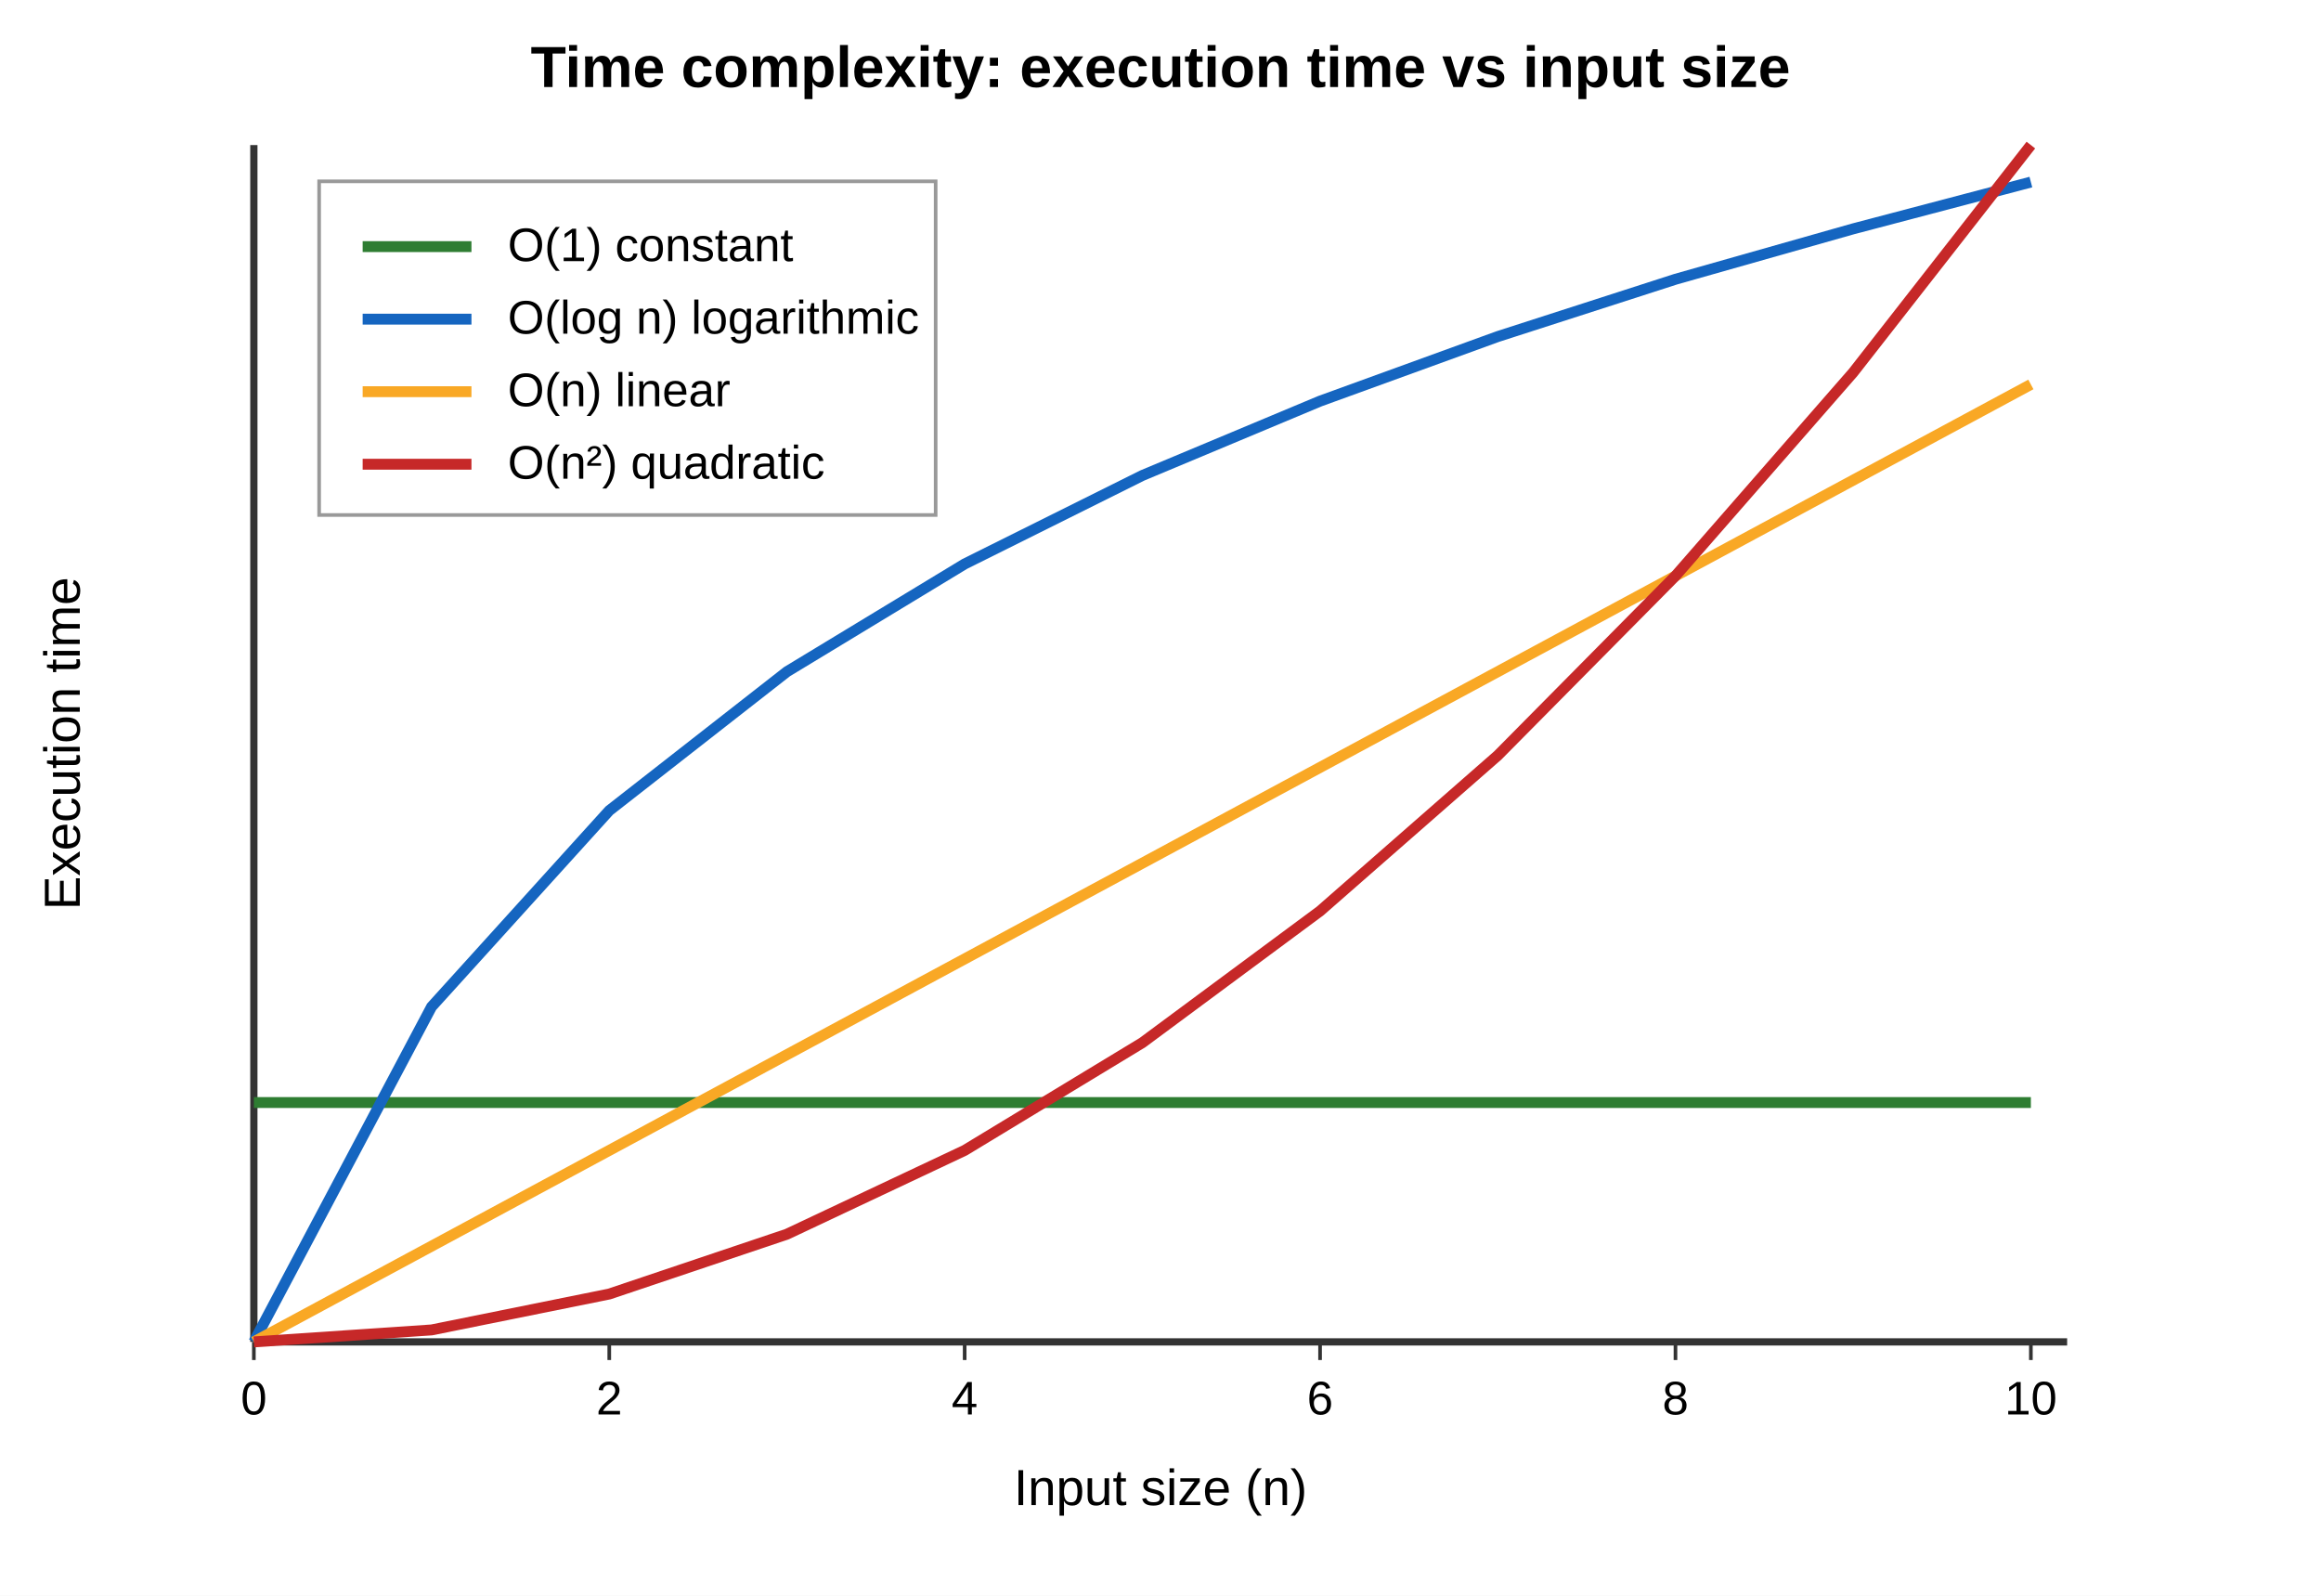
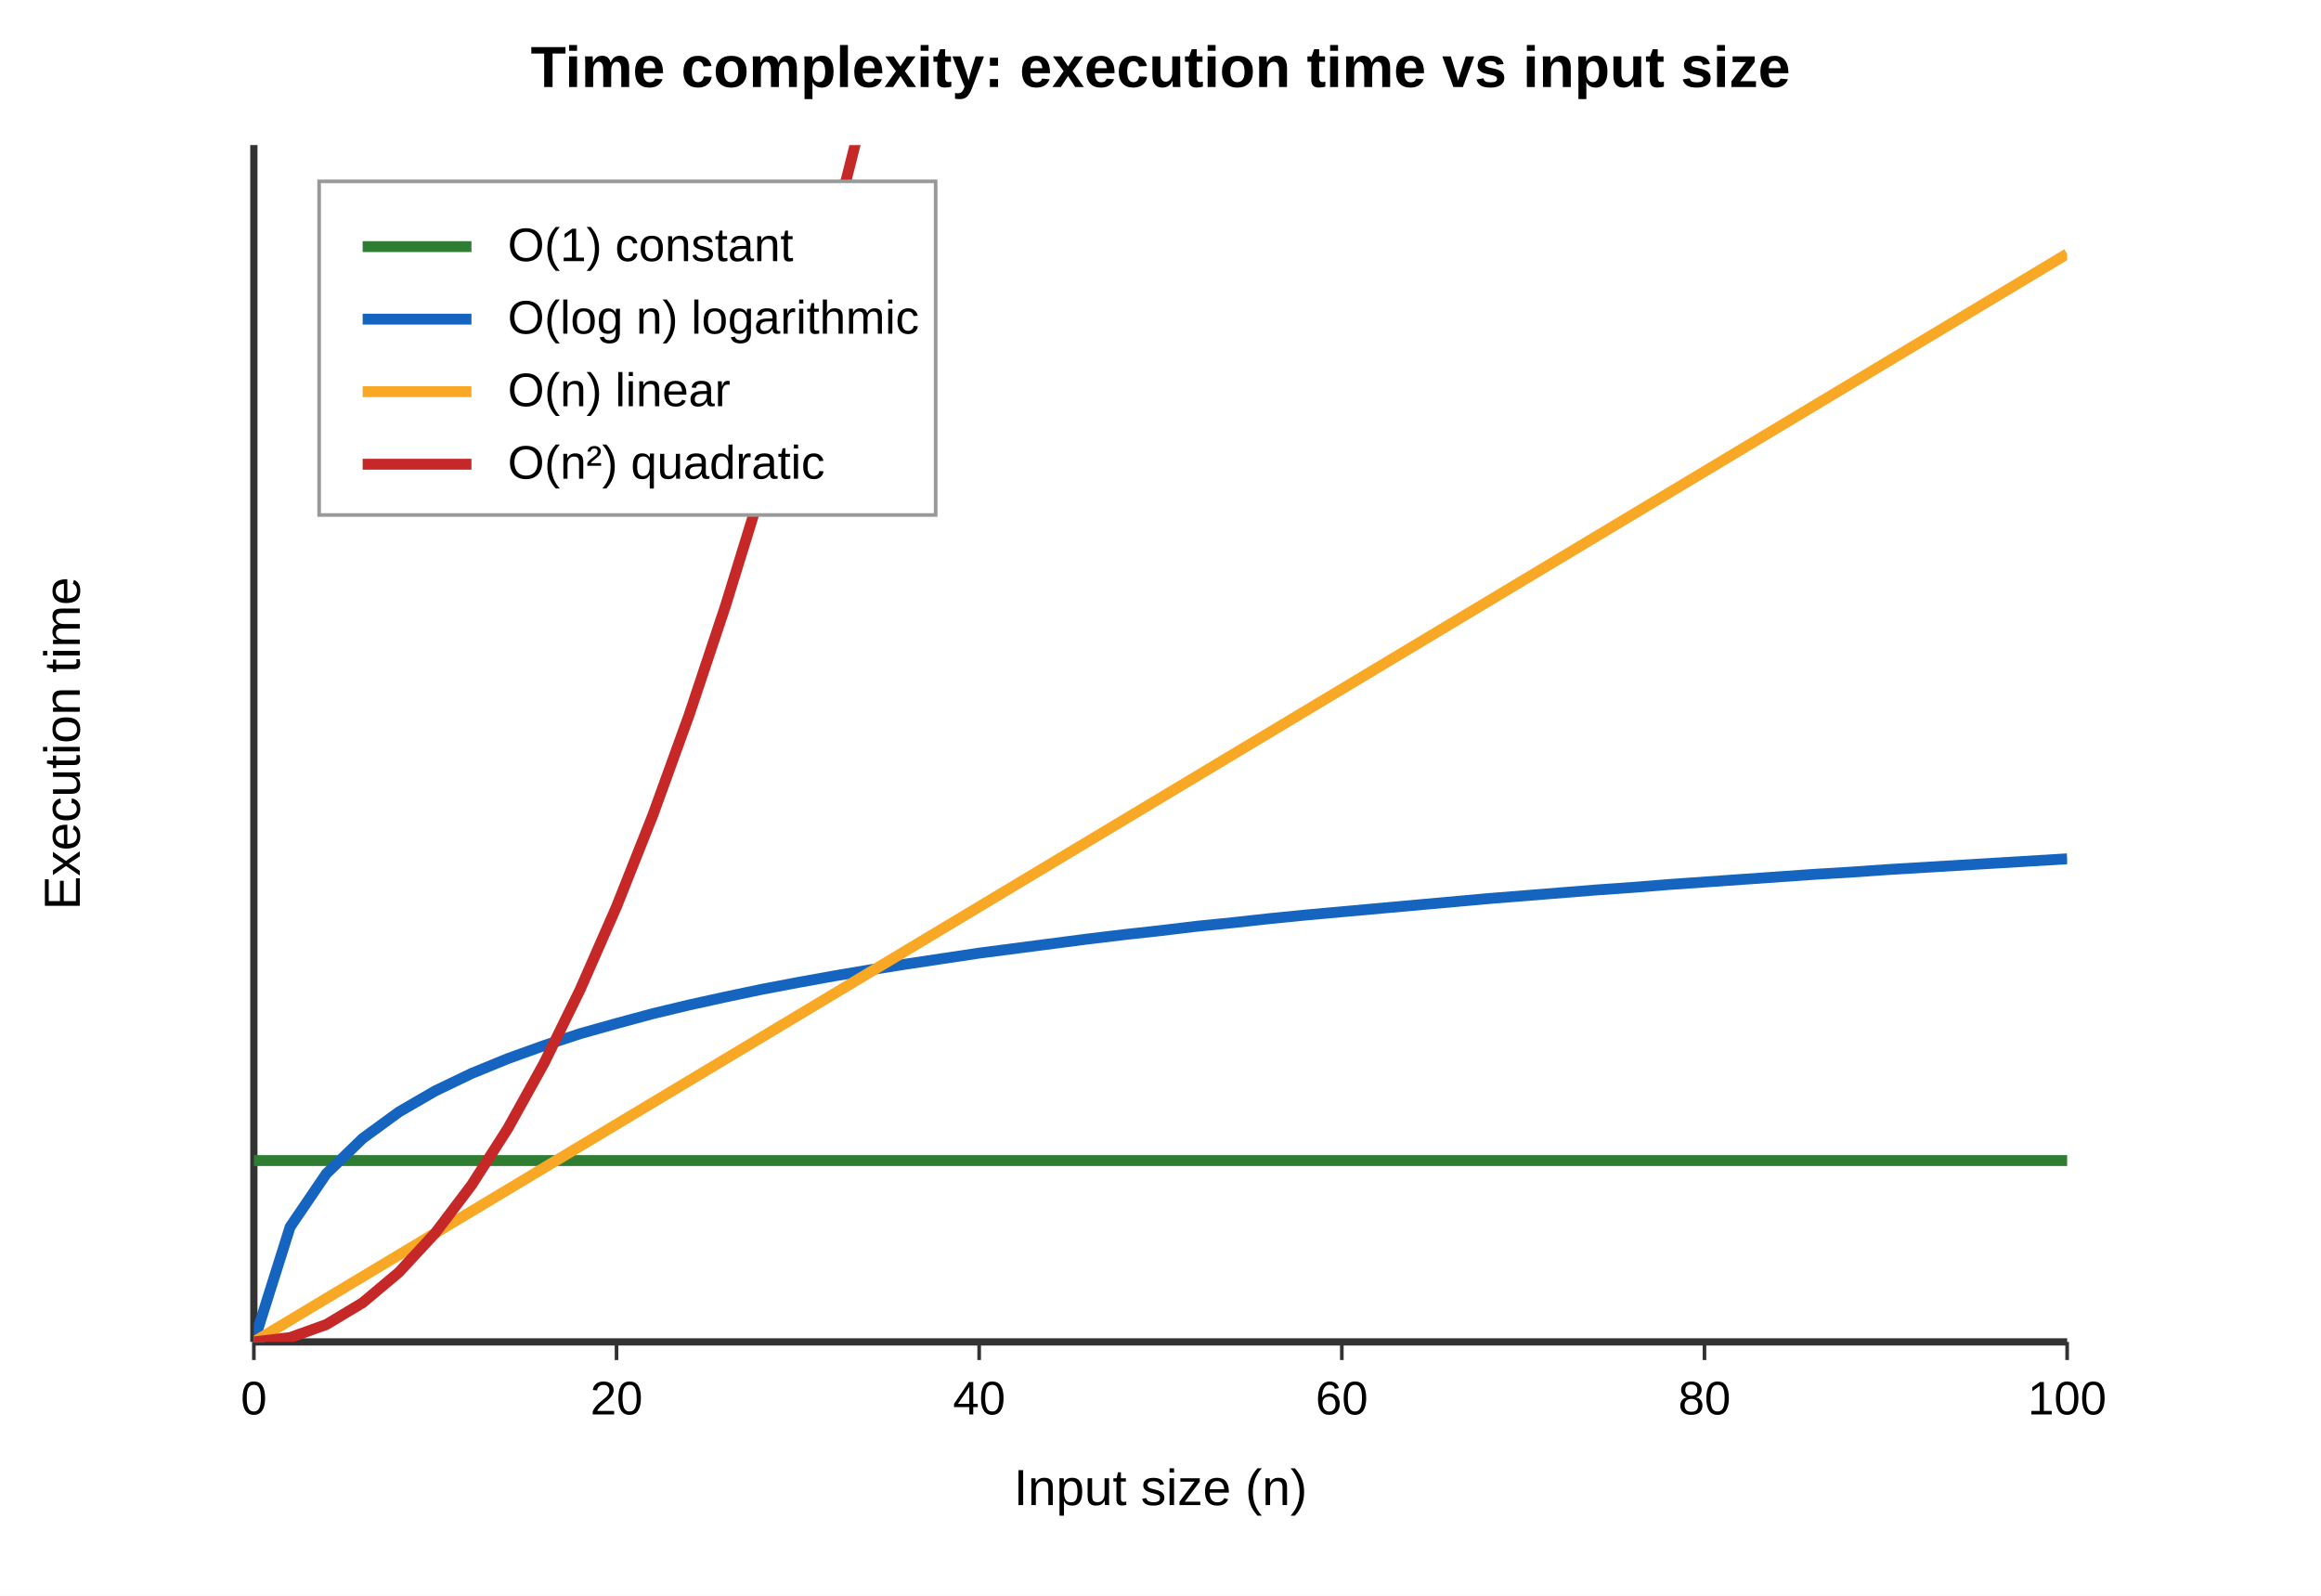
<svg xmlns="http://www.w3.org/2000/svg" width="640" height="440" viewBox="0 0 640 440" font-family="Arial, sans-serif" font-size="13">
  <rect width="640" height="440" fill="#ffffff" />
  <text x="320" y="24" text-anchor="middle" font-size="16" font-weight="bold">Time complexity: execution time vs input size</text>
  <line x1="70" y1="370" x2="570" y2="370" stroke="#333" stroke-width="2" />
  <line x1="70" y1="370" x2="70" y2="40" stroke="#333" stroke-width="2" />
  <g stroke="#333">
    <line x1="70" y1="370" x2="70" y2="375" />
-     <line x1="168" y1="370" x2="168" y2="375" />
-     <line x1="266" y1="370" x2="266" y2="375" />
-     <line x1="364" y1="370" x2="364" y2="375" />
-     <line x1="462" y1="370" x2="462" y2="375" />
-     <line x1="560" y1="370" x2="560" y2="375" />
+     <line x1="170" y1="370" x2="170" y2="375" />
+     <line x1="270" y1="370" x2="270" y2="375" />
+     <line x1="370" y1="370" x2="370" y2="375" />
+     <line x1="470" y1="370" x2="470" y2="375" />
+     <line x1="570" y1="370" x2="570" y2="375" />
  </g>
  <text x="70" y="390" text-anchor="middle">0</text>
-   <text x="168" y="390" text-anchor="middle">2</text>
-   <text x="266" y="390" text-anchor="middle">4</text>
-   <text x="364" y="390" text-anchor="middle">6</text>
-   <text x="462" y="390" text-anchor="middle">8</text>
-   <text x="560" y="390" text-anchor="middle">10</text>
+   <text x="170" y="390" text-anchor="middle">20</text>
+   <text x="270" y="390" text-anchor="middle">40</text>
+   <text x="370" y="390" text-anchor="middle">60</text>
+   <text x="470" y="390" text-anchor="middle">80</text>
+   <text x="570" y="390" text-anchor="middle">100</text>
  <text x="320" y="415" text-anchor="middle" font-size="14">Input size (n)</text>
  <text x="22" y="205" text-anchor="middle" font-size="14" transform="rotate(-90 22 205)">Execution time</text>
-   <polyline fill="none" stroke="#2e7d32" stroke-width="3" points="70,304 560,304" />
-   <polyline fill="none" stroke="#1565c0" stroke-width="3" points="70,370 119,277.6 168,223.5 217,185.2 266,155.5 315,131.1 364,110.6 413,92.8 462,77 511,63.1 560,50.2" />
-   <polyline fill="none" stroke="#f9a825" stroke-width="3" points="70,370 119,343.6 168,317.2 217,290.8 266,264.4 315,238 364,211.6 413,185.2 462,158.8 511,132.4 560,106" />
-   <polyline fill="none" stroke="#c62828" stroke-width="3" points="70,370 119,366.7 168,356.8 217,340.3 266,317.2 315,287.5 364,251.2 413,208.3 462,158.8 511,102.7 560,40" />
+   <defs>
+     <clipPath id="plot">
+       <rect x="70" y="40" width="500" height="330" />
+     </clipPath>
+   </defs>
+   <g clip-path="url(#plot)">
+     <polyline fill="none" stroke="#2e7d32" stroke-width="3" points="70,320 570,320" />
+     <polyline fill="none" stroke="#1565c0" stroke-width="3" points="70,370 80,338.3 90,323.6 100,313.9 110,306.6 120,300.8 130,296 140,291.9 150,288.3 160,285 170,282.2 180,279.5 190,277.1 200,274.9 210,272.8 220,270.9 230,269.1 240,267.4 250,265.8 260,264.3 270,262.8 280,261.5 290,260.2 300,258.9 310,257.7 320,256.6 330,255.4 340,254.4 350,253.3 360,252.3 370,251.4 380,250.5 390,249.6 400,248.7 410,247.8 420,247 430,246.2 440,245.4 450,244.7 460,243.9 470,243.2 480,242.5 490,241.8 500,241.1 510,240.5 520,239.8 530,239.2 540,238.6 550,238 560,237.4 570,236.8" />
+     <polyline fill="none" stroke="#f9a825" stroke-width="3" points="70,370 80,364 90,358 100,352 110,346 120,340 130,334 140,328 150,322 160,316 170,310 180,304 190,298 200,292 210,286 220,280 230,274 240,268 250,262 260,256 270,250 280,244 290,238 300,232 310,226 320,220 330,214 340,208 350,202 360,196 370,190 380,184 390,178 400,172 410,166 420,160 430,154 440,148 450,142 460,136 470,130 480,124 490,118 500,112 510,106 520,100 530,94 540,88 550,82 560,76 570,70" />
+     <polyline fill="none" stroke="#c62828" stroke-width="3" points="70,370 80,368.8 90,365.2 100,359.2 110,350.8 120,340 130,326.8 140,311.2 150,293.2 160,272.8 170,250 180,224.8 190,197.2 200,167.2 210,134.8 220,100 230,62.8 240,23.2 250,-18.8 260,-63.2 270,-110 280,-159.2 290,-210.8 300,-264.8 310,-321.2 320,-380 330,-441.2 340,-504.8 350,-570.8 360,-639.2 370,-710 380,-783.2 390,-858.8 400,-936.8 410,-1017.2 420,-1100 430,-1185.2 440,-1272.8 450,-1362.8 460,-1455.2 470,-1550 480,-1647.2 490,-1746.8 500,-1848.8 510,-1953.2 520,-2060 530,-2169.2 540,-2280.8 550,-2394.8 560,-2511.2 570,-2630" />
+   </g>
  <rect x="88" y="50" width="170" height="92" fill="#ffffff" stroke="#999" />
  <line x1="100" y1="68" x2="130" y2="68" stroke="#2e7d32" stroke-width="3" />
  <text x="140" y="72">O(1) constant</text>
  <line x1="100" y1="88" x2="130" y2="88" stroke="#1565c0" stroke-width="3" />
  <text x="140" y="92">O(log n) logarithmic</text>
  <line x1="100" y1="108" x2="130" y2="108" stroke="#f9a825" stroke-width="3" />
  <text x="140" y="112">O(n) linear</text>
  <line x1="100" y1="128" x2="130" y2="128" stroke="#c62828" stroke-width="3" />
  <text x="140" y="132">O(n²) quadratic</text>
</svg>
